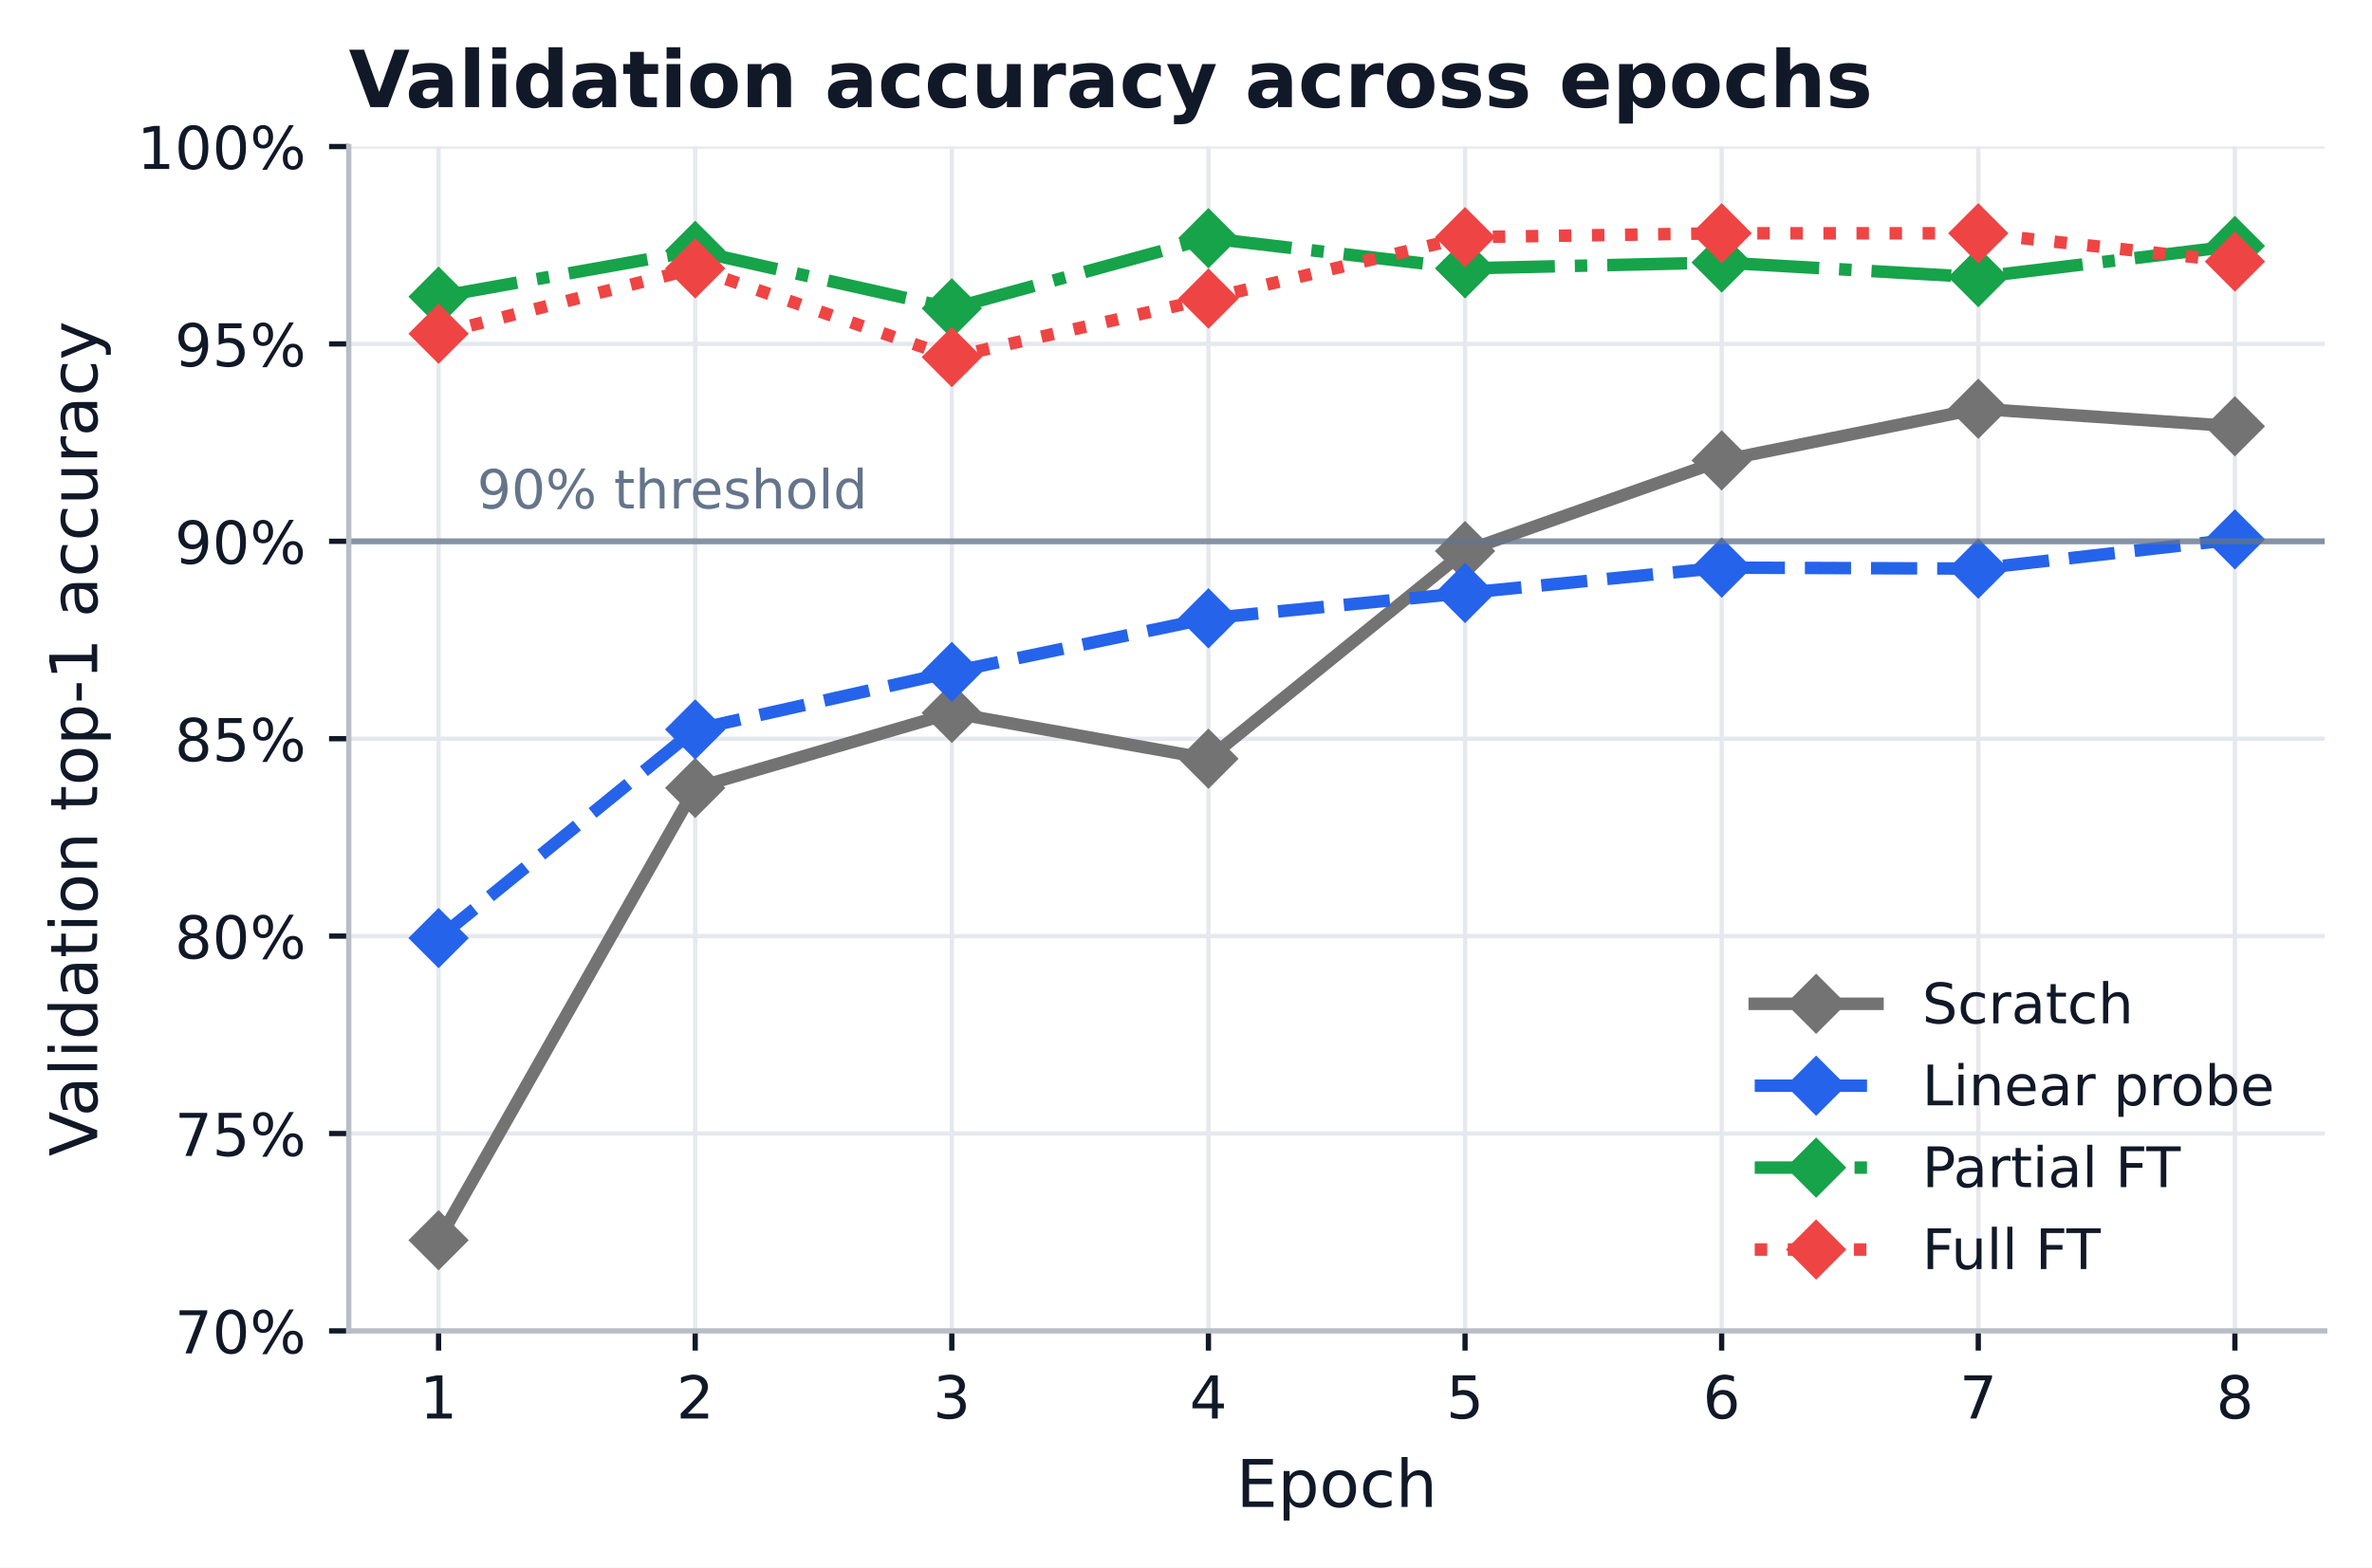
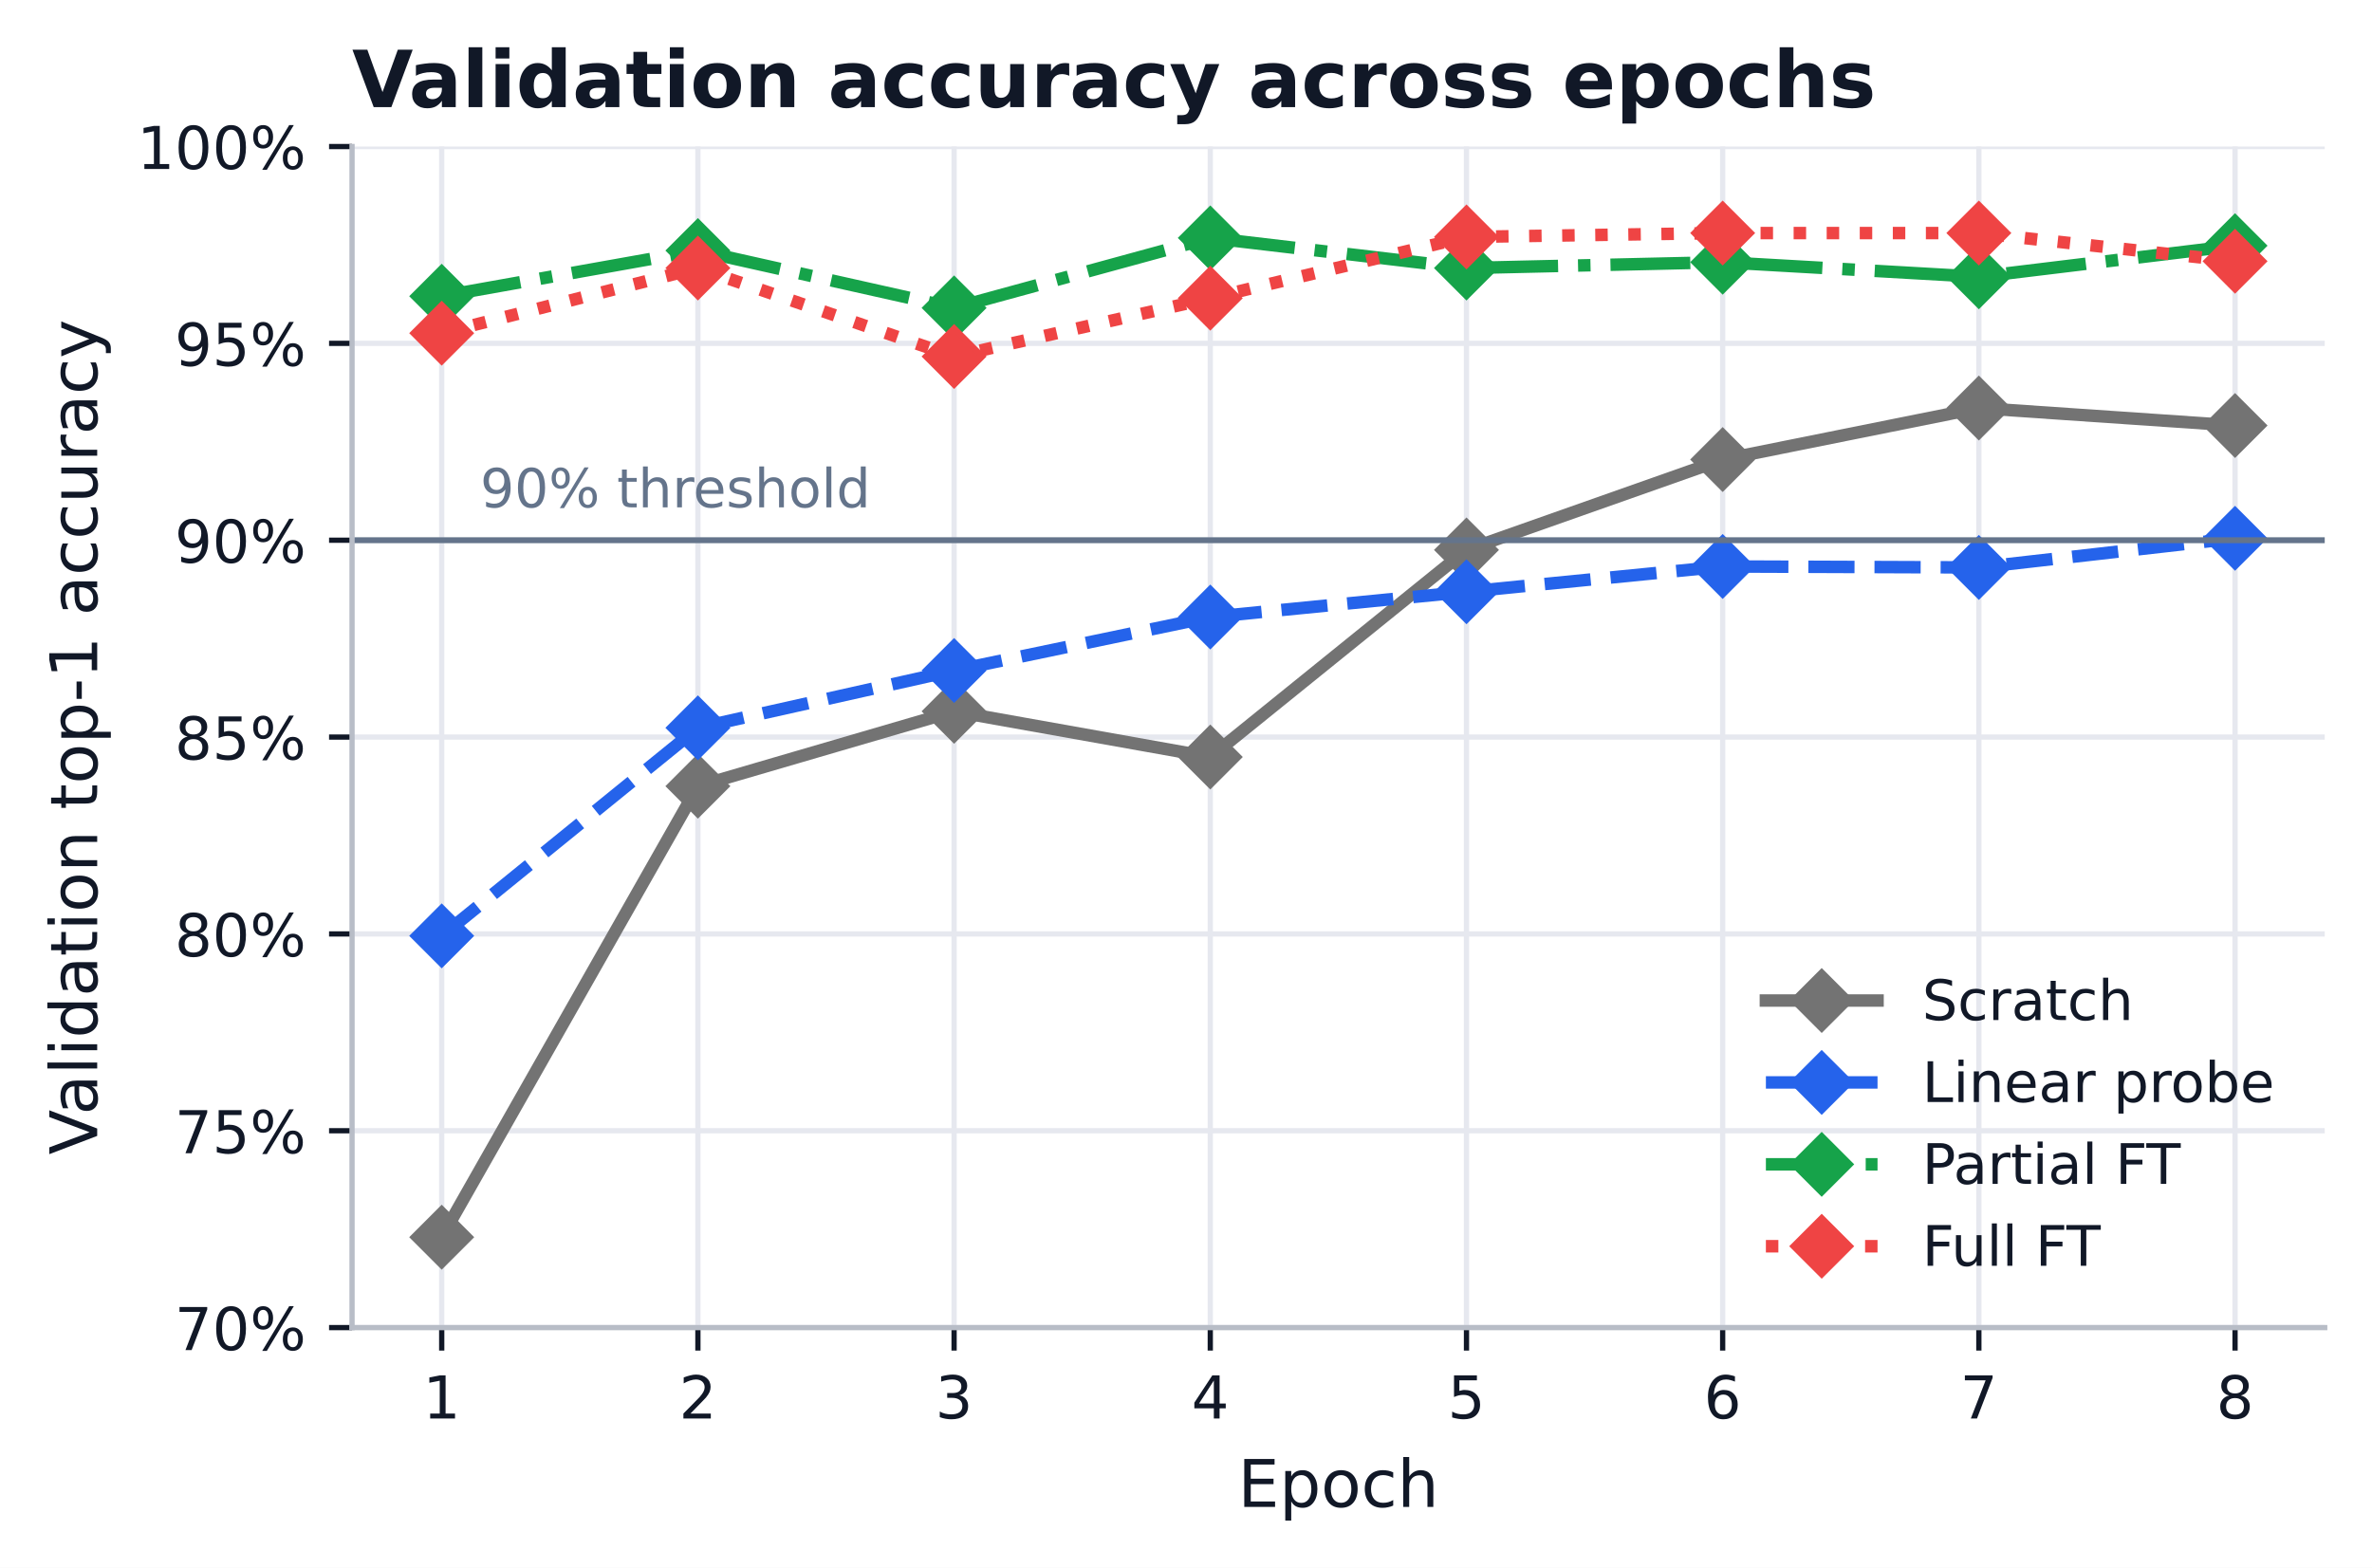
<svg xmlns="http://www.w3.org/2000/svg" xmlns:xlink="http://www.w3.org/1999/xlink" width="361.2pt" height="238.8pt" viewBox="0 0 361.2 238.8" version="1.1">
  <defs>
    <style type="text/css">*{stroke-linejoin: round; stroke-linecap: butt}</style>
  </defs>
  <g id="figure_1">
    <g id="patch_1">
      <path d="M 0 238.8  L 361.2 238.8  L 361.2 0  L 0 0  z " style="fill: #ffffff" />
    </g>
    <g id="axes_1">
      <g id="patch_2">
-         <path d="M 53.108 202.711  L 354 202.711  L 354 22.318  L 53.108 22.318  z " style="fill: #ffffff" />
+         <path d="M 53.608 202.211  L 354 202.211  L 354 22.318  L 53.608 22.318  z " style="fill: #ffffff" />
      </g>
      <g id="matplotlib.axis_1">
        <g id="xtick_1">
          <g id="line2d_1">
-             <path d="M 66.785 202.711  L 66.785 22.318  " clip-path="url(#p7e3e66807c)" style="fill: none; stroke: #e6e8ef; stroke-width: 0.65; stroke-linecap: square" />
+             <path d="M 67.262 202.211  L 67.262 22.318  " clip-path="url(#padab65deb1)" style="fill: none; stroke: #e6e8ef; stroke-width: 0.8; stroke-linecap: square" />
          </g>
          <g id="line2d_2">
            <defs>
-               <path id="m511ecf6a1d" d="M 0 0  L 0 3  " style="stroke: #111827; stroke-width: 0.8" />
+               <path id="mfeda1e4f93" d="M 0 0  L 0 3.5  " style="stroke: #111827; stroke-width: 0.8" />
            </defs>
            <g>
-               <use xlink:href="#m511ecf6a1d" x="66.785" y="202.711" style="fill: #111827; stroke: #111827; stroke-width: 0.8" />
+               <use xlink:href="#mfeda1e4f93" x="67.262" y="202.211" style="fill: #111827; stroke: #111827; stroke-width: 0.8" />
            </g>
          </g>
          <g id="text_1">
-             <text style="fill: #111827; font: 9px 'DejaVu Sans'; text-anchor: middle" x="66.785" y="216.05" transform="rotate(-0 66.78516 216.0497)">1</text>
+             <text style="fill: #111827; font: 9px 'DejaVu Sans'; text-anchor: middle" x="67.262" y="216.05" transform="rotate(-0 67.26243 216.0497)">1</text>
          </g>
        </g>
        <g id="xtick_2">
          <g id="line2d_3">
-             <path d="M 105.862 202.711  L 105.862 22.318  " clip-path="url(#p7e3e66807c)" style="fill: none; stroke: #e6e8ef; stroke-width: 0.65; stroke-linecap: square" />
+             <path d="M 106.274 202.211  L 106.274 22.318  " clip-path="url(#padab65deb1)" style="fill: none; stroke: #e6e8ef; stroke-width: 0.8; stroke-linecap: square" />
          </g>
          <g id="line2d_4">
            <g>
-               <use xlink:href="#m511ecf6a1d" x="105.862" y="202.711" style="fill: #111827; stroke: #111827; stroke-width: 0.8" />
+               <use xlink:href="#mfeda1e4f93" x="106.274" y="202.211" style="fill: #111827; stroke: #111827; stroke-width: 0.8" />
            </g>
          </g>
          <g id="text_2">
-             <text style="fill: #111827; font: 9px 'DejaVu Sans'; text-anchor: middle" x="105.862" y="216.05" transform="rotate(-0 105.8619 216.0497)">2</text>
+             <text style="fill: #111827; font: 9px 'DejaVu Sans'; text-anchor: middle" x="106.274" y="216.05" transform="rotate(-0 106.2743 216.0497)">2</text>
          </g>
        </g>
        <g id="xtick_3">
          <g id="line2d_5">
-             <path d="M 144.939 202.711  L 144.939 22.318  " clip-path="url(#p7e3e66807c)" style="fill: none; stroke: #e6e8ef; stroke-width: 0.65; stroke-linecap: square" />
+             <path d="M 145.286 202.211  L 145.286 22.318  " clip-path="url(#padab65deb1)" style="fill: none; stroke: #e6e8ef; stroke-width: 0.8; stroke-linecap: square" />
          </g>
          <g id="line2d_6">
            <g>
-               <use xlink:href="#m511ecf6a1d" x="144.939" y="202.711" style="fill: #111827; stroke: #111827; stroke-width: 0.8" />
+               <use xlink:href="#mfeda1e4f93" x="145.286" y="202.211" style="fill: #111827; stroke: #111827; stroke-width: 0.8" />
            </g>
          </g>
          <g id="text_3">
-             <text style="fill: #111827; font: 9px 'DejaVu Sans'; text-anchor: middle" x="144.939" y="216.05" transform="rotate(-0 144.9387 216.0497)">3</text>
+             <text style="fill: #111827; font: 9px 'DejaVu Sans'; text-anchor: middle" x="145.286" y="216.05" transform="rotate(-0 145.2861 216.0497)">3</text>
          </g>
        </g>
        <g id="xtick_4">
          <g id="line2d_7">
-             <path d="M 184.016 202.711  L 184.016 22.318  " clip-path="url(#p7e3e66807c)" style="fill: none; stroke: #e6e8ef; stroke-width: 0.65; stroke-linecap: square" />
+             <path d="M 184.298 202.211  L 184.298 22.318  " clip-path="url(#padab65deb1)" style="fill: none; stroke: #e6e8ef; stroke-width: 0.8; stroke-linecap: square" />
          </g>
          <g id="line2d_8">
            <g>
-               <use xlink:href="#m511ecf6a1d" x="184.016" y="202.711" style="fill: #111827; stroke: #111827; stroke-width: 0.8" />
+               <use xlink:href="#mfeda1e4f93" x="184.298" y="202.211" style="fill: #111827; stroke: #111827; stroke-width: 0.8" />
            </g>
          </g>
          <g id="text_4">
-             <text style="fill: #111827; font: 9px 'DejaVu Sans'; text-anchor: middle" x="184.016" y="216.05" transform="rotate(-0 184.0155 216.0497)">4</text>
+             <text style="fill: #111827; font: 9px 'DejaVu Sans'; text-anchor: middle" x="184.298" y="216.05" transform="rotate(-0 184.298 216.0497)">4</text>
          </g>
        </g>
        <g id="xtick_5">
          <g id="line2d_9">
-             <path d="M 223.092 202.711  L 223.092 22.318  " clip-path="url(#p7e3e66807c)" style="fill: none; stroke: #e6e8ef; stroke-width: 0.65; stroke-linecap: square" />
+             <path d="M 223.31 202.211  L 223.31 22.318  " clip-path="url(#padab65deb1)" style="fill: none; stroke: #e6e8ef; stroke-width: 0.8; stroke-linecap: square" />
          </g>
          <g id="line2d_10">
            <g>
-               <use xlink:href="#m511ecf6a1d" x="223.092" y="202.711" style="fill: #111827; stroke: #111827; stroke-width: 0.8" />
+               <use xlink:href="#mfeda1e4f93" x="223.31" y="202.211" style="fill: #111827; stroke: #111827; stroke-width: 0.8" />
            </g>
          </g>
          <g id="text_5">
-             <text style="fill: #111827; font: 9px 'DejaVu Sans'; text-anchor: middle" x="223.092" y="216.05" transform="rotate(-0 223.0923 216.0497)">5</text>
+             <text style="fill: #111827; font: 9px 'DejaVu Sans'; text-anchor: middle" x="223.31" y="216.05" transform="rotate(-0 223.3098 216.0497)">5</text>
          </g>
        </g>
        <g id="xtick_6">
          <g id="line2d_11">
-             <path d="M 262.169 202.711  L 262.169 22.318  " clip-path="url(#p7e3e66807c)" style="fill: none; stroke: #e6e8ef; stroke-width: 0.65; stroke-linecap: square" />
+             <path d="M 262.322 202.211  L 262.322 22.318  " clip-path="url(#padab65deb1)" style="fill: none; stroke: #e6e8ef; stroke-width: 0.8; stroke-linecap: square" />
          </g>
          <g id="line2d_12">
            <g>
-               <use xlink:href="#m511ecf6a1d" x="262.169" y="202.711" style="fill: #111827; stroke: #111827; stroke-width: 0.8" />
+               <use xlink:href="#mfeda1e4f93" x="262.322" y="202.211" style="fill: #111827; stroke: #111827; stroke-width: 0.8" />
            </g>
          </g>
          <g id="text_6">
-             <text style="fill: #111827; font: 9px 'DejaVu Sans'; text-anchor: middle" x="262.169" y="216.05" transform="rotate(-0 262.1691 216.0497)">6</text>
+             <text style="fill: #111827; font: 9px 'DejaVu Sans'; text-anchor: middle" x="262.322" y="216.05" transform="rotate(-0 262.3217 216.0497)">6</text>
          </g>
        </g>
        <g id="xtick_7">
          <g id="line2d_13">
-             <path d="M 301.246 202.711  L 301.246 22.318  " clip-path="url(#p7e3e66807c)" style="fill: none; stroke: #e6e8ef; stroke-width: 0.65; stroke-linecap: square" />
+             <path d="M 301.334 202.211  L 301.334 22.318  " clip-path="url(#padab65deb1)" style="fill: none; stroke: #e6e8ef; stroke-width: 0.8; stroke-linecap: square" />
          </g>
          <g id="line2d_14">
            <g>
-               <use xlink:href="#m511ecf6a1d" x="301.246" y="202.711" style="fill: #111827; stroke: #111827; stroke-width: 0.8" />
+               <use xlink:href="#mfeda1e4f93" x="301.334" y="202.211" style="fill: #111827; stroke: #111827; stroke-width: 0.8" />
            </g>
          </g>
          <g id="text_7">
-             <text style="fill: #111827; font: 9px 'DejaVu Sans'; text-anchor: middle" x="301.246" y="216.05" transform="rotate(-0 301.2459 216.0497)">7</text>
+             <text style="fill: #111827; font: 9px 'DejaVu Sans'; text-anchor: middle" x="301.334" y="216.05" transform="rotate(-0 301.3335 216.0497)">7</text>
          </g>
        </g>
        <g id="xtick_8">
          <g id="line2d_15">
-             <path d="M 340.323 202.711  L 340.323 22.318  " clip-path="url(#p7e3e66807c)" style="fill: none; stroke: #e6e8ef; stroke-width: 0.65; stroke-linecap: square" />
+             <path d="M 340.345 202.211  L 340.345 22.318  " clip-path="url(#padab65deb1)" style="fill: none; stroke: #e6e8ef; stroke-width: 0.8; stroke-linecap: square" />
          </g>
          <g id="line2d_16">
            <g>
-               <use xlink:href="#m511ecf6a1d" x="340.323" y="202.711" style="fill: #111827; stroke: #111827; stroke-width: 0.8" />
+               <use xlink:href="#mfeda1e4f93" x="340.345" y="202.211" style="fill: #111827; stroke: #111827; stroke-width: 0.8" />
            </g>
          </g>
          <g id="text_8">
-             <text style="fill: #111827; font: 9px 'DejaVu Sans'; text-anchor: middle" x="340.323" y="216.05" transform="rotate(-0 340.3226 216.0497)">8</text>
+             <text style="fill: #111827; font: 9px 'DejaVu Sans'; text-anchor: middle" x="340.345" y="216.05" transform="rotate(-0 340.3454 216.0497)">8</text>
          </g>
        </g>
        <g id="text_9">
-           <text style="fill: #111827; font: 10px 'DejaVu Sans'; text-anchor: middle" x="203.554" y="229.52" transform="rotate(-0 203.5539 229.5198)">Epoch</text>
+           <text style="fill: #111827; font: 10px 'DejaVu Sans'; text-anchor: middle" x="203.804" y="229.52" transform="rotate(-0 203.8039 229.5198)">Epoch</text>
        </g>
      </g>
      <g id="matplotlib.axis_2">
        <g id="ytick_1">
          <g id="line2d_17">
-             <path d="M 53.108 202.711  L 354 202.711  " clip-path="url(#p7e3e66807c)" style="fill: none; stroke: #e6e8ef; stroke-width: 0.65; stroke-linecap: square" />
+             <path d="M 53.608 202.211  L 354 202.211  " clip-path="url(#padab65deb1)" style="fill: none; stroke: #e6e8ef; stroke-width: 0.8; stroke-linecap: square" />
          </g>
          <g id="line2d_18">
            <defs>
-               <path id="m5febe38ac0" d="M 0 0  L -3 0  " style="stroke: #111827; stroke-width: 0.8" />
+               <path id="m9849c86ad6" d="M 0 0  L -3.5 0  " style="stroke: #111827; stroke-width: 0.8" />
            </defs>
            <g>
-               <use xlink:href="#m5febe38ac0" x="53.108" y="202.711" style="fill: #111827; stroke: #111827; stroke-width: 0.8" />
+               <use xlink:href="#m9849c86ad6" x="53.608" y="202.211" style="fill: #111827; stroke: #111827; stroke-width: 0.8" />
            </g>
          </g>
          <g id="text_10">
-             <text style="fill: #111827; font: 9px 'DejaVu Sans'; text-anchor: end" x="46.608" y="206.13" transform="rotate(-0 46.60828 206.1304)">70%</text>
+             <text style="fill: #111827; font: 9px 'DejaVu Sans'; text-anchor: end" x="46.608" y="205.63" transform="rotate(-0 46.60828 205.6304)">70%</text>
          </g>
        </g>
        <g id="ytick_2">
          <g id="line2d_19">
-             <path d="M 53.108 172.646  L 354 172.646  " clip-path="url(#p7e3e66807c)" style="fill: none; stroke: #e6e8ef; stroke-width: 0.65; stroke-linecap: square" />
+             <path d="M 53.608 172.229  L 354 172.229  " clip-path="url(#padab65deb1)" style="fill: none; stroke: #e6e8ef; stroke-width: 0.8; stroke-linecap: square" />
          </g>
          <g id="line2d_20">
            <g>
-               <use xlink:href="#m5febe38ac0" x="53.108" y="172.646" style="fill: #111827; stroke: #111827; stroke-width: 0.8" />
+               <use xlink:href="#m9849c86ad6" x="53.608" y="172.229" style="fill: #111827; stroke: #111827; stroke-width: 0.8" />
            </g>
          </g>
          <g id="text_11">
-             <text style="fill: #111827; font: 9px 'DejaVu Sans'; text-anchor: end" x="46.608" y="176.065" transform="rotate(-0 46.60828 176.0649)">75%</text>
+             <text style="fill: #111827; font: 9px 'DejaVu Sans'; text-anchor: end" x="46.608" y="175.648" transform="rotate(-0 46.60828 175.6482)">75%</text>
          </g>
        </g>
        <g id="ytick_3">
          <g id="line2d_21">
-             <path d="M 53.108 142.58  L 354 142.58  " clip-path="url(#p7e3e66807c)" style="fill: none; stroke: #e6e8ef; stroke-width: 0.65; stroke-linecap: square" />
+             <path d="M 53.608 142.247  L 354 142.247  " clip-path="url(#padab65deb1)" style="fill: none; stroke: #e6e8ef; stroke-width: 0.8; stroke-linecap: square" />
          </g>
          <g id="line2d_22">
            <g>
-               <use xlink:href="#m5febe38ac0" x="53.108" y="142.58" style="fill: #111827; stroke: #111827; stroke-width: 0.8" />
+               <use xlink:href="#m9849c86ad6" x="53.608" y="142.247" style="fill: #111827; stroke: #111827; stroke-width: 0.8" />
            </g>
          </g>
          <g id="text_12">
-             <text style="fill: #111827; font: 9px 'DejaVu Sans'; text-anchor: end" x="46.608" y="145.999" transform="rotate(-0 46.60828 145.9994)">80%</text>
+             <text style="fill: #111827; font: 9px 'DejaVu Sans'; text-anchor: end" x="46.608" y="145.666" transform="rotate(-0 46.60828 145.6661)">80%</text>
          </g>
        </g>
        <g id="ytick_4">
          <g id="line2d_23">
-             <path d="M 53.108 112.515  L 354 112.515  " clip-path="url(#p7e3e66807c)" style="fill: none; stroke: #e6e8ef; stroke-width: 0.65; stroke-linecap: square" />
+             <path d="M 53.608 112.265  L 354 112.265  " clip-path="url(#padab65deb1)" style="fill: none; stroke: #e6e8ef; stroke-width: 0.8; stroke-linecap: square" />
          </g>
          <g id="line2d_24">
            <g>
-               <use xlink:href="#m5febe38ac0" x="53.108" y="112.515" style="fill: #111827; stroke: #111827; stroke-width: 0.8" />
+               <use xlink:href="#m9849c86ad6" x="53.608" y="112.265" style="fill: #111827; stroke: #111827; stroke-width: 0.8" />
            </g>
          </g>
          <g id="text_13">
-             <text style="fill: #111827; font: 9px 'DejaVu Sans'; text-anchor: end" x="46.608" y="115.934" transform="rotate(-0 46.60828 115.9339)">85%</text>
+             <text style="fill: #111827; font: 9px 'DejaVu Sans'; text-anchor: end" x="46.608" y="115.684" transform="rotate(-0 46.60828 115.6839)">85%</text>
          </g>
        </g>
        <g id="ytick_5">
          <g id="line2d_25">
-             <path d="M 53.108 82.449  L 354 82.449  " clip-path="url(#p7e3e66807c)" style="fill: none; stroke: #e6e8ef; stroke-width: 0.65; stroke-linecap: square" />
+             <path d="M 53.608 82.282  L 354 82.282  " clip-path="url(#padab65deb1)" style="fill: none; stroke: #e6e8ef; stroke-width: 0.8; stroke-linecap: square" />
          </g>
          <g id="line2d_26">
            <g>
-               <use xlink:href="#m5febe38ac0" x="53.108" y="82.449" style="fill: #111827; stroke: #111827; stroke-width: 0.8" />
+               <use xlink:href="#m9849c86ad6" x="53.608" y="82.282" style="fill: #111827; stroke: #111827; stroke-width: 0.8" />
            </g>
          </g>
          <g id="text_14">
-             <text style="fill: #111827; font: 9px 'DejaVu Sans'; text-anchor: end" x="46.608" y="85.868" transform="rotate(-0 46.60828 85.86841)">90%</text>
+             <text style="fill: #111827; font: 9px 'DejaVu Sans'; text-anchor: end" x="46.608" y="85.702" transform="rotate(-0 46.60828 85.70174)">90%</text>
          </g>
        </g>
        <g id="ytick_6">
          <g id="line2d_27">
-             <path d="M 53.108 52.384  L 354 52.384  " clip-path="url(#p7e3e66807c)" style="fill: none; stroke: #e6e8ef; stroke-width: 0.65; stroke-linecap: square" />
+             <path d="M 53.608 52.3  L 354 52.3  " clip-path="url(#padab65deb1)" style="fill: none; stroke: #e6e8ef; stroke-width: 0.8; stroke-linecap: square" />
          </g>
          <g id="line2d_28">
            <g>
-               <use xlink:href="#m5febe38ac0" x="53.108" y="52.384" style="fill: #111827; stroke: #111827; stroke-width: 0.8" />
+               <use xlink:href="#m9849c86ad6" x="53.608" y="52.3" style="fill: #111827; stroke: #111827; stroke-width: 0.8" />
            </g>
          </g>
          <g id="text_15">
-             <text style="fill: #111827; font: 9px 'DejaVu Sans'; text-anchor: end" x="46.608" y="55.803" transform="rotate(-0 46.60828 55.80291)">95%</text>
+             <text style="fill: #111827; font: 9px 'DejaVu Sans'; text-anchor: end" x="46.608" y="55.72" transform="rotate(-0 46.60828 55.71958)">95%</text>
          </g>
        </g>
        <g id="ytick_7">
          <g id="line2d_29">
-             <path d="M 53.108 22.318  L 354 22.318  " clip-path="url(#p7e3e66807c)" style="fill: none; stroke: #e6e8ef; stroke-width: 0.65; stroke-linecap: square" />
+             <path d="M 53.608 22.318  L 354 22.318  " clip-path="url(#padab65deb1)" style="fill: none; stroke: #e6e8ef; stroke-width: 0.8; stroke-linecap: square" />
          </g>
          <g id="line2d_30">
            <g>
-               <use xlink:href="#m5febe38ac0" x="53.108" y="22.318" style="fill: #111827; stroke: #111827; stroke-width: 0.8" />
+               <use xlink:href="#m9849c86ad6" x="53.608" y="22.318" style="fill: #111827; stroke: #111827; stroke-width: 0.8" />
            </g>
          </g>
          <g id="text_16">
            <text style="fill: #111827; font: 9px 'DejaVu Sans'; text-anchor: end" x="46.608" y="25.737" transform="rotate(-0 46.60828 25.73742)">100%</text>
          </g>
        </g>
        <g id="text_17">
-           <text style="fill: #111827; font: 10px 'DejaVu Sans'; text-anchor: middle" x="14.798" y="112.515" transform="rotate(-90 14.79844 112.5146)">Validation top-1 accuracy</text>
+           <text style="fill: #111827; font: 10px 'DejaVu Sans'; text-anchor: middle" x="14.798" y="112.265" transform="rotate(-90 14.79844 112.2646)">Validation top-1 accuracy</text>
        </g>
      </g>
      <g id="line2d_31">
-         <path d="M 66.785 188.903  L 105.862 120.012  L 144.939 108.58  L 184.016 115.558  L 223.092 83.934  L 262.169 70.126  L 301.246 62.257  L 340.323 64.929  " clip-path="url(#p7e3e66807c)" style="fill: none; stroke: #737373; stroke-width: 1.9; stroke-linecap: square" />
+         <path d="M 67.262 188.441  L 106.274 119.742  L 145.286 108.341  L 184.298 115.3  L 223.31 83.763  L 262.322 69.993  L 301.334 62.146  L 340.345 64.811  " clip-path="url(#padab65deb1)" style="fill: none; stroke: #737373; stroke-width: 1.9; stroke-linecap: square" />
        <defs>
-           <path id="m95e77276cb" d="M -0 3.889  L 3.889 0  L 0 -3.889  L -3.889 -0  z " style="stroke: #737373; stroke-linejoin: miter" />
+           <path id="m257074d928" d="M -0 4.243  L 4.243 0  L 0 -4.243  L -4.243 -0  z " style="stroke: #737373; stroke-linejoin: miter" />
        </defs>
-         <g clip-path="url(#p7e3e66807c)">
-           <use xlink:href="#m95e77276cb" x="66.785" y="188.903" style="fill: #737373; stroke: #737373; stroke-linejoin: miter" />
-           <use xlink:href="#m95e77276cb" x="105.862" y="120.012" style="fill: #737373; stroke: #737373; stroke-linejoin: miter" />
-           <use xlink:href="#m95e77276cb" x="144.939" y="108.58" style="fill: #737373; stroke: #737373; stroke-linejoin: miter" />
-           <use xlink:href="#m95e77276cb" x="184.016" y="115.558" style="fill: #737373; stroke: #737373; stroke-linejoin: miter" />
-           <use xlink:href="#m95e77276cb" x="223.092" y="83.934" style="fill: #737373; stroke: #737373; stroke-linejoin: miter" />
-           <use xlink:href="#m95e77276cb" x="262.169" y="70.126" style="fill: #737373; stroke: #737373; stroke-linejoin: miter" />
-           <use xlink:href="#m95e77276cb" x="301.246" y="62.257" style="fill: #737373; stroke: #737373; stroke-linejoin: miter" />
-           <use xlink:href="#m95e77276cb" x="340.323" y="64.929" style="fill: #737373; stroke: #737373; stroke-linejoin: miter" />
+         <g clip-path="url(#padab65deb1)">
+           <use xlink:href="#m257074d928" x="67.262" y="188.441" style="fill: #737373; stroke: #737373; stroke-linejoin: miter" />
+           <use xlink:href="#m257074d928" x="106.274" y="119.742" style="fill: #737373; stroke: #737373; stroke-linejoin: miter" />
+           <use xlink:href="#m257074d928" x="145.286" y="108.341" style="fill: #737373; stroke: #737373; stroke-linejoin: miter" />
+           <use xlink:href="#m257074d928" x="184.298" y="115.3" style="fill: #737373; stroke: #737373; stroke-linejoin: miter" />
+           <use xlink:href="#m257074d928" x="223.31" y="83.763" style="fill: #737373; stroke: #737373; stroke-linejoin: miter" />
+           <use xlink:href="#m257074d928" x="262.322" y="69.993" style="fill: #737373; stroke: #737373; stroke-linejoin: miter" />
+           <use xlink:href="#m257074d928" x="301.334" y="62.146" style="fill: #737373; stroke: #737373; stroke-linejoin: miter" />
+           <use xlink:href="#m257074d928" x="340.345" y="64.811" style="fill: #737373; stroke: #737373; stroke-linejoin: miter" />
        </g>
      </g>
      <g id="line2d_32">
-         <path d="M 66.785 142.877  L 105.862 111.104  L 144.939 102.344  L 184.016 94.178  L 223.092 90.318  L 262.169 86.458  L 301.246 86.607  L 340.323 82.152  " clip-path="url(#p7e3e66807c)" style="fill: none; stroke-dasharray: 7.03,3.04; stroke-dashoffset: 0; stroke: #2563eb; stroke-width: 1.9" />
+         <path d="M 67.262 142.543  L 106.274 110.858  L 145.286 102.122  L 184.298 93.979  L 223.31 90.13  L 262.322 86.28  L 301.334 86.428  L 340.345 81.986  " clip-path="url(#padab65deb1)" style="fill: none; stroke-dasharray: 7.03,3.04; stroke-dashoffset: 0; stroke: #2563eb; stroke-width: 1.9" />
        <defs>
-           <path id="m530afb01e2" d="M -0 3.889  L 3.889 0  L 0 -3.889  L -3.889 -0  z " style="stroke: #2563eb; stroke-linejoin: miter" />
+           <path id="me1b8f42858" d="M -0 4.243  L 4.243 0  L 0 -4.243  L -4.243 -0  z " style="stroke: #2563eb; stroke-linejoin: miter" />
        </defs>
-         <g clip-path="url(#p7e3e66807c)">
-           <use xlink:href="#m530afb01e2" x="66.785" y="142.877" style="fill: #2563eb; stroke: #2563eb; stroke-linejoin: miter" />
-           <use xlink:href="#m530afb01e2" x="105.862" y="111.104" style="fill: #2563eb; stroke: #2563eb; stroke-linejoin: miter" />
-           <use xlink:href="#m530afb01e2" x="144.939" y="102.344" style="fill: #2563eb; stroke: #2563eb; stroke-linejoin: miter" />
-           <use xlink:href="#m530afb01e2" x="184.016" y="94.178" style="fill: #2563eb; stroke: #2563eb; stroke-linejoin: miter" />
-           <use xlink:href="#m530afb01e2" x="223.092" y="90.318" style="fill: #2563eb; stroke: #2563eb; stroke-linejoin: miter" />
-           <use xlink:href="#m530afb01e2" x="262.169" y="86.458" style="fill: #2563eb; stroke: #2563eb; stroke-linejoin: miter" />
-           <use xlink:href="#m530afb01e2" x="301.246" y="86.607" style="fill: #2563eb; stroke: #2563eb; stroke-linejoin: miter" />
-           <use xlink:href="#m530afb01e2" x="340.323" y="82.152" style="fill: #2563eb; stroke: #2563eb; stroke-linejoin: miter" />
+         <g clip-path="url(#padab65deb1)">
+           <use xlink:href="#me1b8f42858" x="67.262" y="142.543" style="fill: #2563eb; stroke: #2563eb; stroke-linejoin: miter" />
+           <use xlink:href="#me1b8f42858" x="106.274" y="110.858" style="fill: #2563eb; stroke: #2563eb; stroke-linejoin: miter" />
+           <use xlink:href="#me1b8f42858" x="145.286" y="102.122" style="fill: #2563eb; stroke: #2563eb; stroke-linejoin: miter" />
+           <use xlink:href="#me1b8f42858" x="184.298" y="93.979" style="fill: #2563eb; stroke: #2563eb; stroke-linejoin: miter" />
+           <use xlink:href="#me1b8f42858" x="223.31" y="90.13" style="fill: #2563eb; stroke: #2563eb; stroke-linejoin: miter" />
+           <use xlink:href="#me1b8f42858" x="262.322" y="86.28" style="fill: #2563eb; stroke: #2563eb; stroke-linejoin: miter" />
+           <use xlink:href="#me1b8f42858" x="301.334" y="86.428" style="fill: #2563eb; stroke: #2563eb; stroke-linejoin: miter" />
+           <use xlink:href="#me1b8f42858" x="340.345" y="81.986" style="fill: #2563eb; stroke: #2563eb; stroke-linejoin: miter" />
        </g>
      </g>
      <g id="line2d_33">
-         <path d="M 66.785 45.183  L 105.862 38.205  L 144.939 46.965  L 184.016 36.275  L 223.092 40.877  L 262.169 39.986  L 301.246 42.213  L 340.323 37.462  " clip-path="url(#p7e3e66807c)" style="fill: none; stroke-dasharray: 12.16,3.04,1.9,3.04; stroke-dashoffset: 0; stroke: #16a34a; stroke-width: 1.9" />
+         <path d="M 67.262 45.119  L 106.274 38.161  L 145.286 46.896  L 184.298 36.236  L 223.31 40.826  L 262.322 39.937  L 301.334 42.158  L 340.345 37.42  " clip-path="url(#padab65deb1)" style="fill: none; stroke-dasharray: 12.16,3.04,1.9,3.04; stroke-dashoffset: 0; stroke: #16a34a; stroke-width: 1.9" />
        <defs>
-           <path id="m4b929bef28" d="M -0 3.889  L 3.889 0  L 0 -3.889  L -3.889 -0  z " style="stroke: #16a34a; stroke-linejoin: miter" />
+           <path id="m30453ff85c" d="M -0 4.243  L 4.243 0  L 0 -4.243  L -4.243 -0  z " style="stroke: #16a34a; stroke-linejoin: miter" />
        </defs>
-         <g clip-path="url(#p7e3e66807c)">
-           <use xlink:href="#m4b929bef28" x="66.785" y="45.183" style="fill: #16a34a; stroke: #16a34a; stroke-linejoin: miter" />
-           <use xlink:href="#m4b929bef28" x="105.862" y="38.205" style="fill: #16a34a; stroke: #16a34a; stroke-linejoin: miter" />
-           <use xlink:href="#m4b929bef28" x="144.939" y="46.965" style="fill: #16a34a; stroke: #16a34a; stroke-linejoin: miter" />
-           <use xlink:href="#m4b929bef28" x="184.016" y="36.275" style="fill: #16a34a; stroke: #16a34a; stroke-linejoin: miter" />
-           <use xlink:href="#m4b929bef28" x="223.092" y="40.877" style="fill: #16a34a; stroke: #16a34a; stroke-linejoin: miter" />
-           <use xlink:href="#m4b929bef28" x="262.169" y="39.986" style="fill: #16a34a; stroke: #16a34a; stroke-linejoin: miter" />
-           <use xlink:href="#m4b929bef28" x="301.246" y="42.213" style="fill: #16a34a; stroke: #16a34a; stroke-linejoin: miter" />
-           <use xlink:href="#m4b929bef28" x="340.323" y="37.462" style="fill: #16a34a; stroke: #16a34a; stroke-linejoin: miter" />
+         <g clip-path="url(#padab65deb1)">
+           <use xlink:href="#m30453ff85c" x="67.262" y="45.119" style="fill: #16a34a; stroke: #16a34a; stroke-linejoin: miter" />
+           <use xlink:href="#m30453ff85c" x="106.274" y="38.161" style="fill: #16a34a; stroke: #16a34a; stroke-linejoin: miter" />
+           <use xlink:href="#m30453ff85c" x="145.286" y="46.896" style="fill: #16a34a; stroke: #16a34a; stroke-linejoin: miter" />
+           <use xlink:href="#m30453ff85c" x="184.298" y="36.236" style="fill: #16a34a; stroke: #16a34a; stroke-linejoin: miter" />
+           <use xlink:href="#m30453ff85c" x="223.31" y="40.826" style="fill: #16a34a; stroke: #16a34a; stroke-linejoin: miter" />
+           <use xlink:href="#m30453ff85c" x="262.322" y="39.937" style="fill: #16a34a; stroke: #16a34a; stroke-linejoin: miter" />
+           <use xlink:href="#m30453ff85c" x="301.334" y="42.158" style="fill: #16a34a; stroke: #16a34a; stroke-linejoin: miter" />
+           <use xlink:href="#m30453ff85c" x="340.345" y="37.42" style="fill: #16a34a; stroke: #16a34a; stroke-linejoin: miter" />
        </g>
      </g>
      <g id="line2d_34">
-         <path d="M 66.785 50.824  L 105.862 40.877  L 144.939 54.388  L 184.016 45.48  L 223.092 36.126  L 262.169 35.532  L 301.246 35.532  L 340.323 39.838  " clip-path="url(#p7e3e66807c)" style="fill: none; stroke-dasharray: 1.9,3.135; stroke-dashoffset: 0; stroke: #ef4444; stroke-width: 1.9" />
+         <path d="M 67.262 50.746  L 106.274 40.826  L 145.286 54.299  L 184.298 45.415  L 223.31 36.088  L 262.322 35.495  L 301.334 35.495  L 340.345 39.789  " clip-path="url(#padab65deb1)" style="fill: none; stroke-dasharray: 1.9,3.135; stroke-dashoffset: 0; stroke: #ef4444; stroke-width: 1.9" />
        <defs>
-           <path id="ma6f0b5d52d" d="M -0 3.889  L 3.889 0  L 0 -3.889  L -3.889 -0  z " style="stroke: #ef4444; stroke-linejoin: miter" />
+           <path id="m919b427982" d="M -0 4.243  L 4.243 0  L 0 -4.243  L -4.243 -0  z " style="stroke: #ef4444; stroke-linejoin: miter" />
        </defs>
-         <g clip-path="url(#p7e3e66807c)">
-           <use xlink:href="#ma6f0b5d52d" x="66.785" y="50.824" style="fill: #ef4444; stroke: #ef4444; stroke-linejoin: miter" />
-           <use xlink:href="#ma6f0b5d52d" x="105.862" y="40.877" style="fill: #ef4444; stroke: #ef4444; stroke-linejoin: miter" />
-           <use xlink:href="#ma6f0b5d52d" x="144.939" y="54.388" style="fill: #ef4444; stroke: #ef4444; stroke-linejoin: miter" />
-           <use xlink:href="#ma6f0b5d52d" x="184.016" y="45.48" style="fill: #ef4444; stroke: #ef4444; stroke-linejoin: miter" />
-           <use xlink:href="#ma6f0b5d52d" x="223.092" y="36.126" style="fill: #ef4444; stroke: #ef4444; stroke-linejoin: miter" />
-           <use xlink:href="#ma6f0b5d52d" x="262.169" y="35.532" style="fill: #ef4444; stroke: #ef4444; stroke-linejoin: miter" />
-           <use xlink:href="#ma6f0b5d52d" x="301.246" y="35.532" style="fill: #ef4444; stroke: #ef4444; stroke-linejoin: miter" />
-           <use xlink:href="#ma6f0b5d52d" x="340.323" y="39.838" style="fill: #ef4444; stroke: #ef4444; stroke-linejoin: miter" />
+         <g clip-path="url(#padab65deb1)">
+           <use xlink:href="#m919b427982" x="67.262" y="50.746" style="fill: #ef4444; stroke: #ef4444; stroke-linejoin: miter" />
+           <use xlink:href="#m919b427982" x="106.274" y="40.826" style="fill: #ef4444; stroke: #ef4444; stroke-linejoin: miter" />
+           <use xlink:href="#m919b427982" x="145.286" y="54.299" style="fill: #ef4444; stroke: #ef4444; stroke-linejoin: miter" />
+           <use xlink:href="#m919b427982" x="184.298" y="45.415" style="fill: #ef4444; stroke: #ef4444; stroke-linejoin: miter" />
+           <use xlink:href="#m919b427982" x="223.31" y="36.088" style="fill: #ef4444; stroke: #ef4444; stroke-linejoin: miter" />
+           <use xlink:href="#m919b427982" x="262.322" y="35.495" style="fill: #ef4444; stroke: #ef4444; stroke-linejoin: miter" />
+           <use xlink:href="#m919b427982" x="301.334" y="35.495" style="fill: #ef4444; stroke: #ef4444; stroke-linejoin: miter" />
+           <use xlink:href="#m919b427982" x="340.345" y="39.789" style="fill: #ef4444; stroke: #ef4444; stroke-linejoin: miter" />
        </g>
      </g>
      <g id="line2d_35">
-         <path d="M 53.108 82.449  L 354 82.449  " clip-path="url(#p7e3e66807c)" style="fill: none; stroke: #64748b; stroke-opacity: 0.75; stroke-width: 0.9; stroke-linecap: square" />
+         <path d="M 53.608 82.282  L 354 82.282  " clip-path="url(#padab65deb1)" style="fill: none; stroke: #64748b; stroke-width: 0.9; stroke-linecap: square" />
      </g>
      <g id="patch_3">
-         <path d="M 53.108 202.711  L 53.108 22.318  " style="fill: none; stroke: #b8bdc7; stroke-width: 0.8; stroke-linejoin: miter; stroke-linecap: square" />
+         <path d="M 53.608 202.211  L 53.608 22.318  " style="fill: none; stroke: #b8bdc7; stroke-width: 0.8; stroke-linejoin: miter; stroke-linecap: square" />
      </g>
      <g id="patch_4">
-         <path d="M 53.108 202.711  L 354 202.711  " style="fill: none; stroke: #b8bdc7; stroke-width: 0.8; stroke-linejoin: miter; stroke-linecap: square" />
+         <path d="M 53.608 202.211  L 354 202.211  " style="fill: none; stroke: #b8bdc7; stroke-width: 0.8; stroke-linejoin: miter; stroke-linecap: square" />
      </g>
      <g id="text_18">
-         <text style="fill: #64748b; font: 8.2px 'DejaVu Sans'; text-anchor: start" x="72.647" y="77.449" transform="rotate(-0 72.64667 77.44911)">90% threshold</text>
+         <text style="fill: #64748b; font: 8.2px 'DejaVu Sans'; text-anchor: start" x="73.114" y="77.282" transform="rotate(-0 73.11421 77.28244)">90% threshold</text>
      </g>
      <g id="text_19">
-         <text style="fill: #111827; font: 700 12px 'DejaVu Sans'; text-anchor: start" x="53.108" y="16.318" transform="rotate(-0 53.10828 16.31812)">Validation accuracy across epochs</text>
+         <text style="fill: #111827; font: 700 12px 'DejaVu Sans'; text-anchor: start" x="53.608" y="16.318" transform="rotate(-0 53.60828 16.31812)">Validation accuracy across epochs</text>
      </g>
      <g id="legend_1">
        <g id="line2d_36">
-           <path d="M 267.204 152.889  L 276.554 152.889  L 285.904 152.889  " style="fill: none; stroke: #737373; stroke-width: 1.9; stroke-linecap: square" />
+           <path d="M 268.904 152.389  L 277.404 152.389  L 285.904 152.389  " style="fill: none; stroke: #737373; stroke-width: 1.9; stroke-linecap: square" />
          <g>
-             <use xlink:href="#m95e77276cb" x="276.554" y="152.889" style="fill: #737373; stroke: #737373; stroke-linejoin: miter" />
+             <use xlink:href="#m257074d928" x="277.404" y="152.389" style="fill: #737373; stroke: #737373; stroke-linejoin: miter" />
          </g>
        </g>
        <g id="text_20">
-           <text style="fill: #111827; font: 8.5px 'DejaVu Sans'; text-anchor: start" x="292.704" y="155.864" transform="rotate(-0 292.7039 155.8641)">Scratch</text>
+           <text style="fill: #111827; font: 8.5px 'DejaVu Sans'; text-anchor: start" x="292.704" y="155.364" transform="rotate(-0 292.7039 155.3641)">Scratch</text>
        </g>
        <g id="line2d_37">
-           <path d="M 267.204 165.366  L 276.554 165.366  L 285.904 165.366  " style="fill: none; stroke-dasharray: 7.03,3.04; stroke-dashoffset: 0; stroke: #2563eb; stroke-width: 1.9" />
+           <path d="M 268.904 164.866  L 277.404 164.866  L 285.904 164.866  " style="fill: none; stroke-dasharray: 7.03,3.04; stroke-dashoffset: 0; stroke: #2563eb; stroke-width: 1.9" />
          <g>
-             <use xlink:href="#m530afb01e2" x="276.554" y="165.366" style="fill: #2563eb; stroke: #2563eb; stroke-linejoin: miter" />
+             <use xlink:href="#me1b8f42858" x="277.404" y="164.866" style="fill: #2563eb; stroke: #2563eb; stroke-linejoin: miter" />
          </g>
        </g>
        <g id="text_21">
-           <text style="fill: #111827; font: 8.5px 'DejaVu Sans'; text-anchor: start" x="292.704" y="168.341" transform="rotate(-0 292.7039 168.3405)">Linear probe</text>
+           <text style="fill: #111827; font: 8.5px 'DejaVu Sans'; text-anchor: start" x="292.704" y="167.841" transform="rotate(-0 292.7039 167.8405)">Linear probe</text>
        </g>
        <g id="line2d_38">
-           <path d="M 267.204 177.842  L 276.554 177.842  L 285.904 177.842  " style="fill: none; stroke-dasharray: 12.16,3.04,1.9,3.04; stroke-dashoffset: 0; stroke: #16a34a; stroke-width: 1.9" />
+           <path d="M 268.904 177.342  L 277.404 177.342  L 285.904 177.342  " style="fill: none; stroke-dasharray: 12.16,3.04,1.9,3.04; stroke-dashoffset: 0; stroke: #16a34a; stroke-width: 1.9" />
          <g>
-             <use xlink:href="#m4b929bef28" x="276.554" y="177.842" style="fill: #16a34a; stroke: #16a34a; stroke-linejoin: miter" />
+             <use xlink:href="#m30453ff85c" x="277.404" y="177.342" style="fill: #16a34a; stroke: #16a34a; stroke-linejoin: miter" />
          </g>
        </g>
        <g id="text_22">
-           <text style="fill: #111827; font: 8.5px 'DejaVu Sans'; text-anchor: start" x="292.704" y="180.817" transform="rotate(-0 292.7039 180.8169)">Partial FT</text>
+           <text style="fill: #111827; font: 8.5px 'DejaVu Sans'; text-anchor: start" x="292.704" y="180.317" transform="rotate(-0 292.7039 180.3169)">Partial FT</text>
        </g>
        <g id="line2d_39">
-           <path d="M 267.204 190.318  L 276.554 190.318  L 285.904 190.318  " style="fill: none; stroke-dasharray: 1.9,3.135; stroke-dashoffset: 0; stroke: #ef4444; stroke-width: 1.9" />
+           <path d="M 268.904 189.818  L 277.404 189.818  L 285.904 189.818  " style="fill: none; stroke-dasharray: 1.9,3.135; stroke-dashoffset: 0; stroke: #ef4444; stroke-width: 1.9" />
          <g>
-             <use xlink:href="#ma6f0b5d52d" x="276.554" y="190.318" style="fill: #ef4444; stroke: #ef4444; stroke-linejoin: miter" />
+             <use xlink:href="#m919b427982" x="277.404" y="189.818" style="fill: #ef4444; stroke: #ef4444; stroke-linejoin: miter" />
          </g>
        </g>
        <g id="text_23">
-           <text style="fill: #111827; font: 8.5px 'DejaVu Sans'; text-anchor: start" x="292.704" y="193.293" transform="rotate(-0 292.7039 193.2933)">Full FT</text>
+           <text style="fill: #111827; font: 8.5px 'DejaVu Sans'; text-anchor: start" x="292.704" y="192.793" transform="rotate(-0 292.7039 192.7933)">Full FT</text>
        </g>
      </g>
    </g>
  </g>
  <defs>
-     <clipPath id="p7e3e66807c">
-       <rect x="53.108" y="22.318" width="300.891" height="180.393" />
+     <clipPath id="padab65deb1">
+       <rect x="53.608" y="22.318" width="300.391" height="179.893" />
    </clipPath>
  </defs>
</svg>
